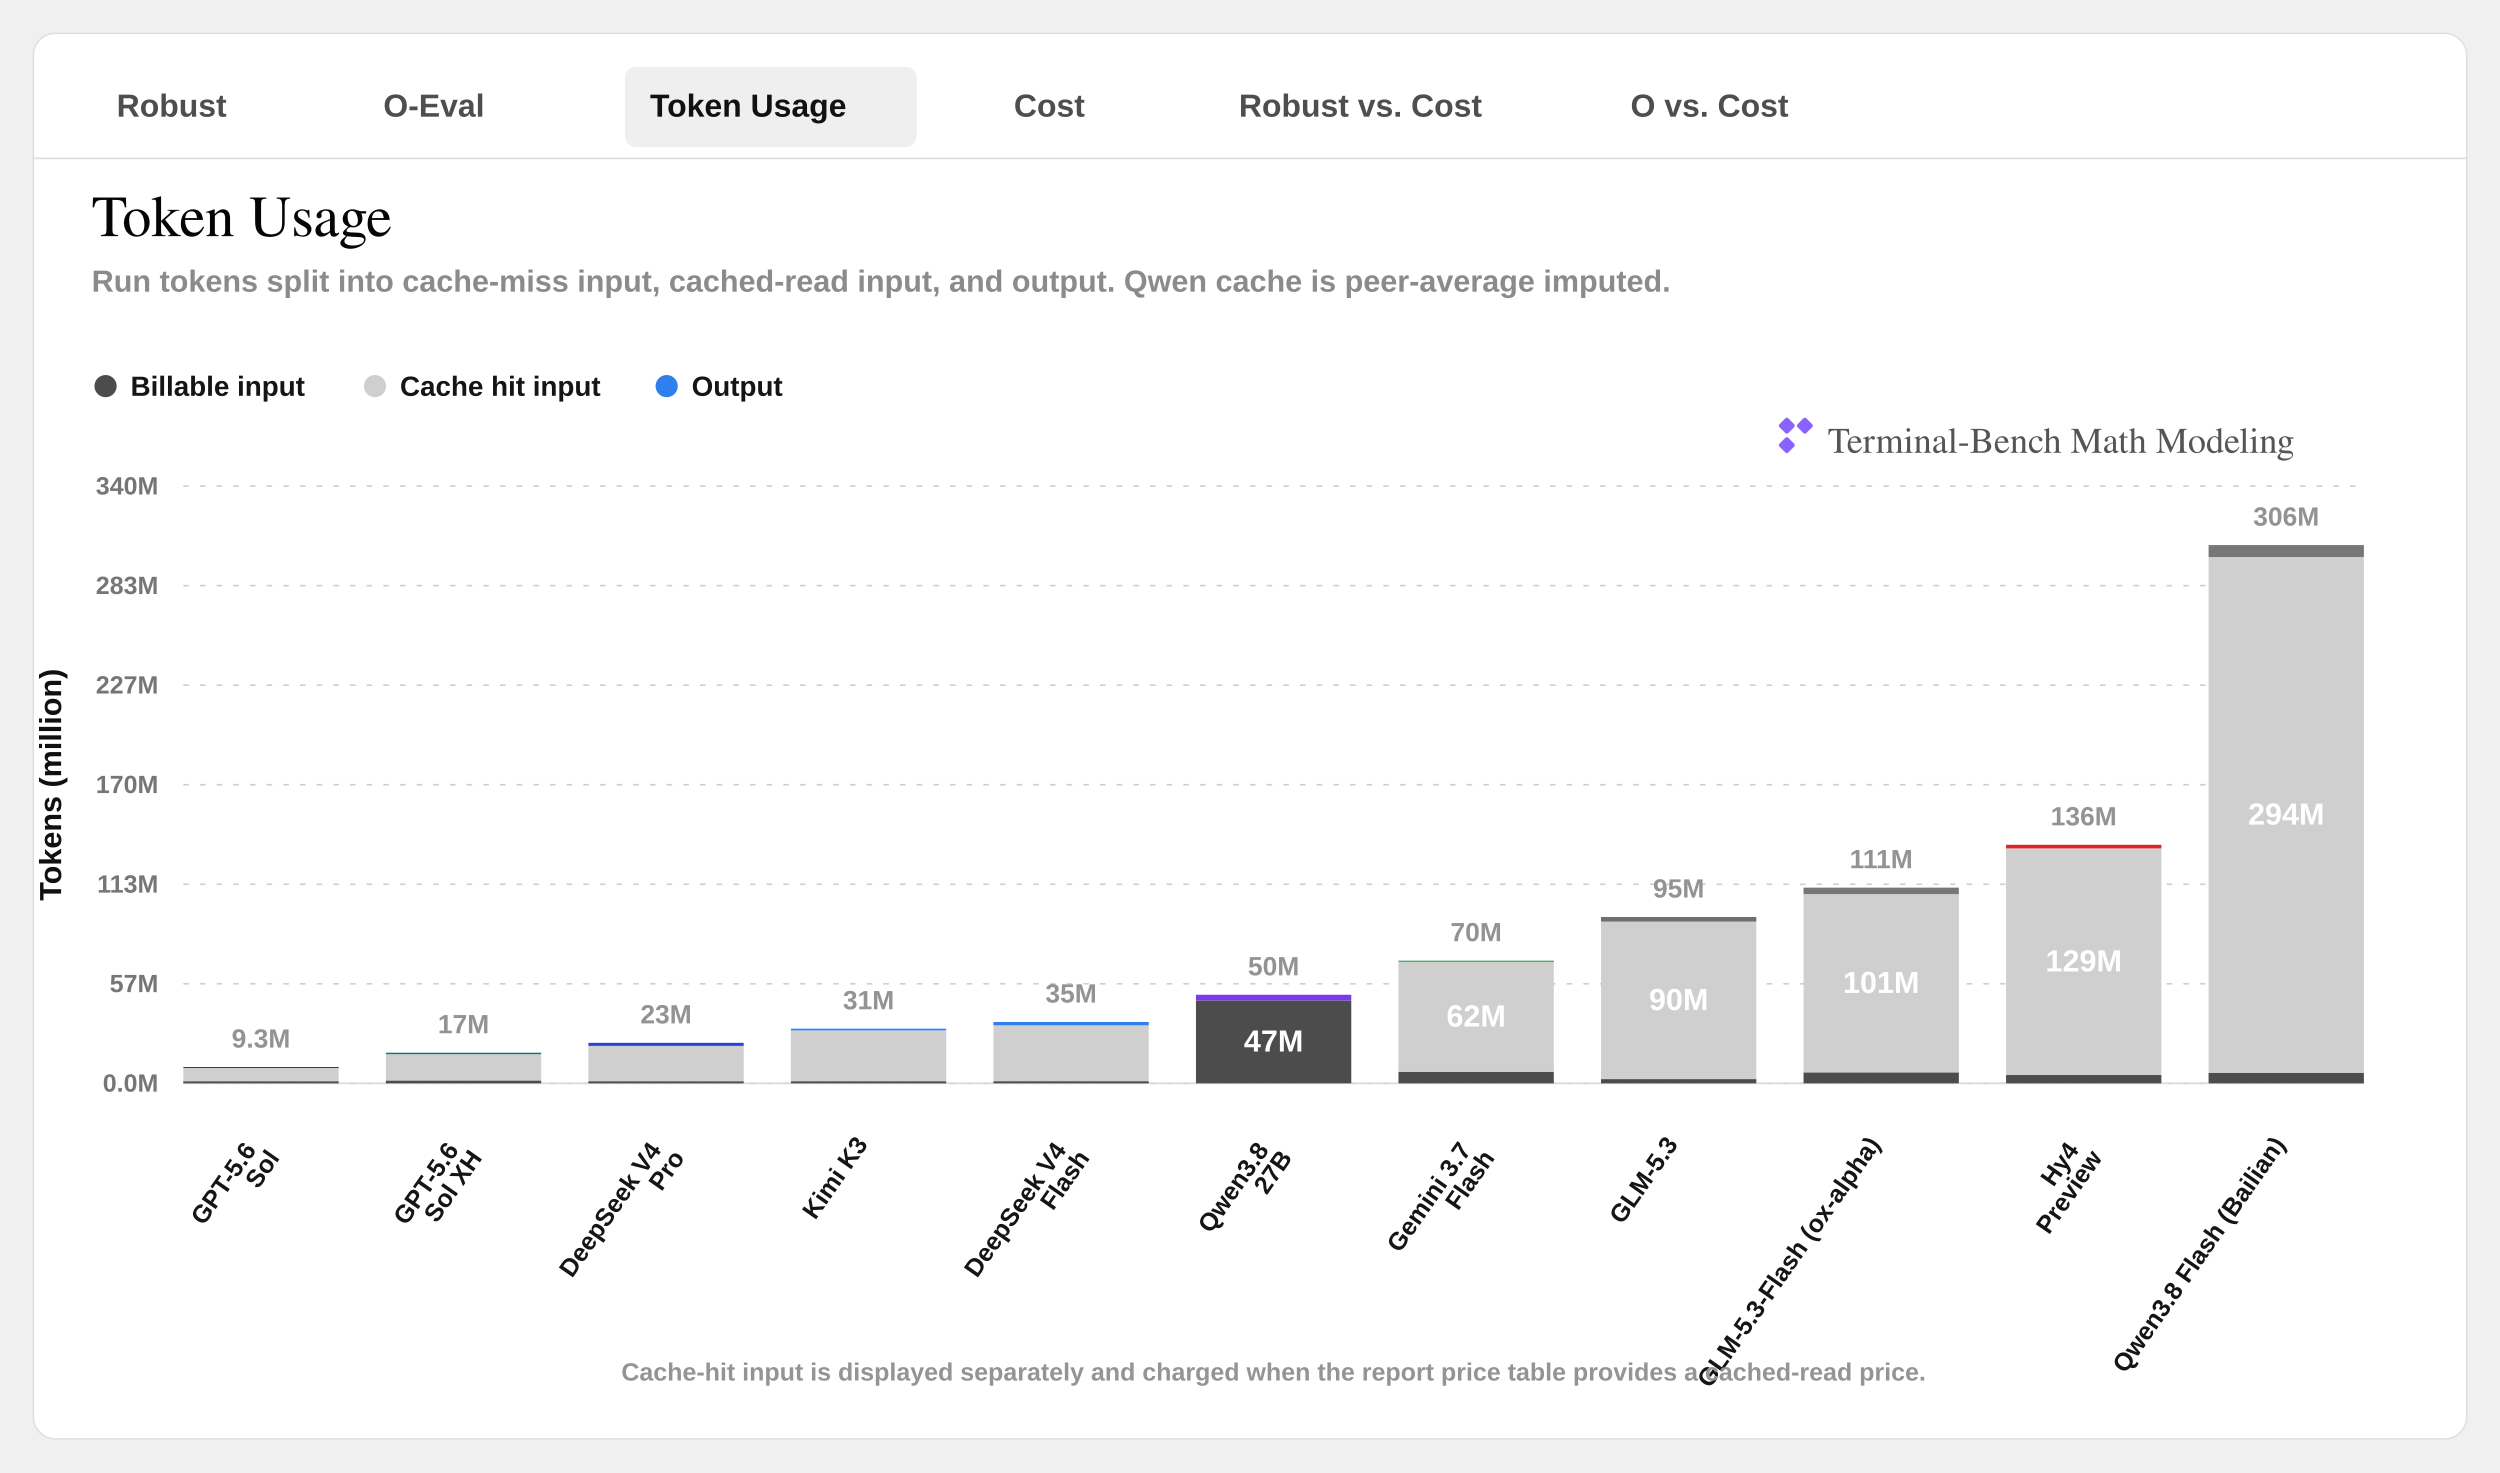
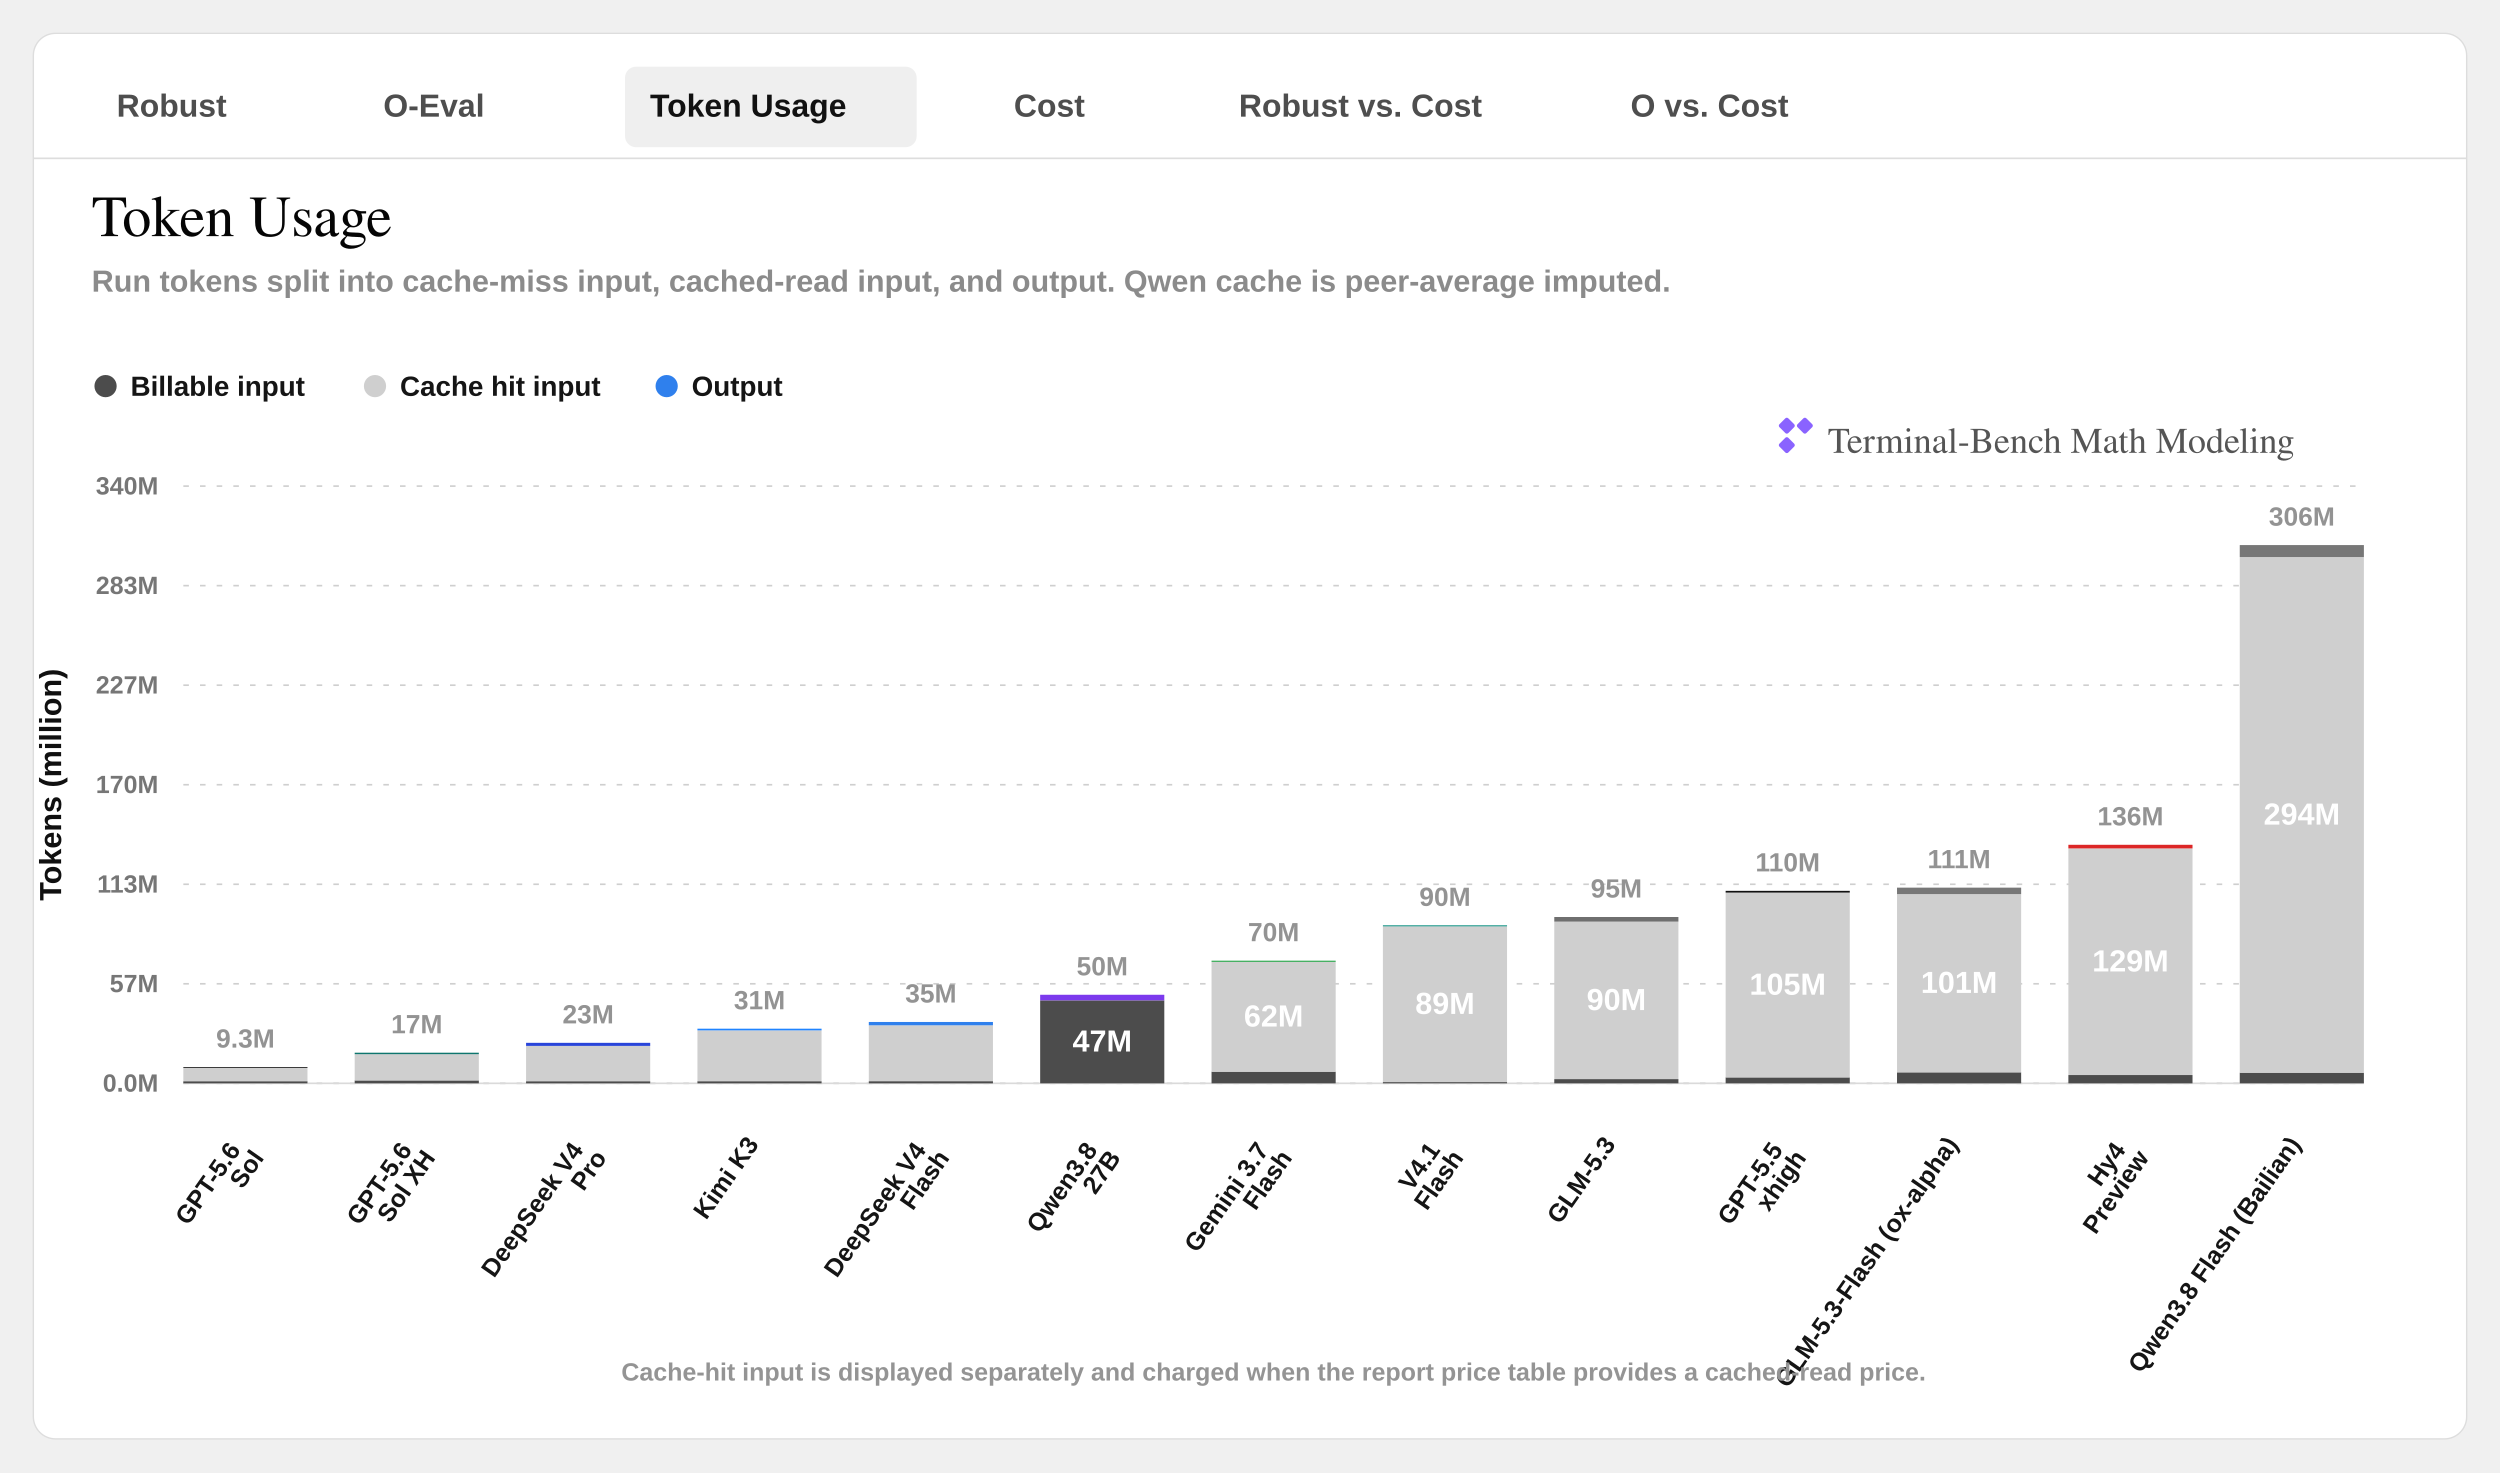
<svg xmlns="http://www.w3.org/2000/svg" width="1800" height="1060" viewBox="0 0 1800 1060" role="img">
  <style>
      .title { font-family: Georgia, Times, serif; font-size: 42px; fill: #050505; }
      .subtitle { font-family: Arial, Helvetica, sans-serif; font-size: 22px; fill: #8b8b8b; font-weight: 650; }
      .tab { font-family: Arial, Helvetica, sans-serif; font-size: 23px; fill: #4e4e4e; font-weight: 760; }
      .tab-active { fill: #111111; }
      .axis { font-family: Arial, Helvetica, sans-serif; font-size: 18px; fill: #767676; font-weight: 600; }
      .axis-title { font-family: Arial, Helvetica, sans-serif; font-size: 22px; fill: #101010; font-weight: 720; }
      .legend { font-family: Arial, Helvetica, sans-serif; font-size: 20px; fill: #151515; font-weight: 680; }
      .x-label { font-family: Arial, Helvetica, sans-serif; font-size: 18px; fill: #151515; font-weight: 650; }
      .bar-label { font-family: Arial, Helvetica, sans-serif; font-size: 22px; fill: #ffffff; font-weight: 800; }
      .top-label { font-family: Arial, Helvetica, sans-serif; font-size: 19px; fill: #939393; font-weight: 750; }
      .small-note { font-family: Arial, Helvetica, sans-serif; font-size: 18px; fill: #949494; font-weight: 650; }
      .point-label { font-family: Arial, Helvetica, sans-serif; font-size: 19px; fill: #4a4a4a; font-weight: 700; }
      .brand { font-family: Georgia, Times, serif; font-size: 26px; fill: #555555; }
    </style>
  <rect x="24.00" y="24.00" width="1752.00" height="1012.00" fill="#ffffff" stroke="#dddddd" rx="16.00" />
  <text x="84.00" y="84.00" text-anchor="start" class="tab">Robust</text>
  <text x="276.00" y="84.00" text-anchor="start" class="tab">O-Eval</text>
  <rect x="450.00" y="48.00" width="210.00" height="58.00" fill="#efefef" rx="8.00" />
  <text x="468.00" y="84.00" text-anchor="start" class="tab tab-active">Token Usage</text>
  <text x="730.00" y="84.00" text-anchor="start" class="tab">Cost</text>
  <text x="892.00" y="84.00" text-anchor="start" class="tab">Robust vs. Cost</text>
  <text x="1174.00" y="84.00" text-anchor="start" class="tab">O vs. Cost</text>
  <line x1="24.00" y1="114.00" x2="1776.00" y2="114.00" stroke="#dddddd" stroke-width="1.20" />
  <text x="66.00" y="170.00" text-anchor="start" class="title">Token Usage</text>
  <text x="66.00" y="210.00" text-anchor="start" class="subtitle">Run tokens split into cache-miss input, cached-read input, and output. Qwen cache is peer-average imputed.</text>
  <circle cx="76.00" cy="278.00" r="8.00" fill="#4c4c4c" />
  <text x="94.00" y="285.00" text-anchor="start" class="legend">Billable input</text>
  <circle cx="270.00" cy="278.00" r="8.00" fill="#cfcfcf" />
  <text x="288.00" y="285.00" text-anchor="start" class="legend">Cache hit input</text>
  <circle cx="480.00" cy="278.00" r="8.00" fill="#2f80ed" />
  <text x="498.00" y="285.00" text-anchor="start" class="legend">Output</text>
  <rect x="1282.00" y="302.00" width="9" height="9" rx="1.5" fill="#8a63ff" transform="rotate(-45 1286.50 306.50)" />
  <rect x="1295.00" y="302.00" width="9" height="9" rx="1.5" fill="#8a63ff" transform="rotate(-45 1299.50 306.50)" />
  <rect x="1282.00" y="316.00" width="9" height="9" rx="1.5" fill="#8a63ff" transform="rotate(-45 1286.50 320.50)" />
  <text x="1316.00" y="326.00" text-anchor="start" class="brand">Terminal-Bench Math Modeling</text>
  <line x1="132.00" y1="780.00" x2="1702.00" y2="780.00" stroke="#cfcfcf" stroke-width="1.20" stroke-dasharray="4 8" />
  <text x="114.00" y="786.00" text-anchor="end" class="axis">0.0M</text>
  <line x1="132.00" y1="708.33" x2="1702.00" y2="708.33" stroke="#cfcfcf" stroke-width="1.20" stroke-dasharray="4 8" />
  <text x="114.00" y="714.33" text-anchor="end" class="axis">57M</text>
  <line x1="132.00" y1="636.67" x2="1702.00" y2="636.67" stroke="#cfcfcf" stroke-width="1.20" stroke-dasharray="4 8" />
  <text x="114.00" y="642.67" text-anchor="end" class="axis">113M</text>
  <line x1="132.00" y1="565.00" x2="1702.00" y2="565.00" stroke="#cfcfcf" stroke-width="1.20" stroke-dasharray="4 8" />
  <text x="114.00" y="571.00" text-anchor="end" class="axis">170M</text>
  <line x1="132.00" y1="493.33" x2="1702.00" y2="493.33" stroke="#cfcfcf" stroke-width="1.20" stroke-dasharray="4 8" />
  <text x="114.00" y="499.33" text-anchor="end" class="axis">227M</text>
  <line x1="132.00" y1="421.67" x2="1702.00" y2="421.67" stroke="#cfcfcf" stroke-width="1.20" stroke-dasharray="4 8" />
  <text x="114.00" y="427.67" text-anchor="end" class="axis">283M</text>
  <line x1="132.00" y1="350.00" x2="1702.00" y2="350.00" stroke="#cfcfcf" stroke-width="1.20" stroke-dasharray="4 8" />
  <text x="114.00" y="356.00" text-anchor="end" class="axis">340M</text>
  <line x1="132.00" y1="780.00" x2="1702.00" y2="780.00" stroke="#dadada" stroke-width="1.20" />
  <text x="44.00" y="565.00" text-anchor="middle" class="axis-title" transform="rotate(-90 44.00 565.00)">Tokens (million)</text>
-   <rect x="132.00" y="778.47" width="111.82" height="1.53" fill="#4c4c4c" />
-   <rect x="132.00" y="768.90" width="111.82" height="9.57" fill="#cfcfcf" />
-   <rect x="132.00" y="768.27" width="111.82" height="0.63" fill="#202020" />
-   <text x="187.91" y="754.27" text-anchor="middle" class="top-label">9.3M</text>
-   <g transform="translate(187.91,824.00) rotate(-55)">
+   <rect x="132.00" y="778.47" width="89.38" height="1.53" fill="#4c4c4c" />
+   <rect x="132.00" y="768.90" width="89.38" height="9.57" fill="#cfcfcf" />
+   <rect x="132.00" y="768.27" width="89.38" height="0.63" fill="#202020" />
+   <text x="176.69" y="754.27" text-anchor="middle" class="top-label">9.3M</text>
+   <g transform="translate(176.69,824.00) rotate(-55)">
    <text class="x-label" text-anchor="end">
      <tspan x="0" dy="0">GPT-5.6</tspan>
      <tspan x="0" dy="17">Sol</tspan>
    </text>
  </g>
-   <rect x="277.82" y="777.89" width="111.82" height="2.11" fill="#4c4c4c" />
-   <rect x="277.82" y="759.01" width="111.82" height="18.88" fill="#cfcfcf" />
-   <rect x="277.82" y="757.95" width="111.82" height="1.06" fill="#0f766e" />
-   <text x="333.73" y="743.95" text-anchor="middle" class="top-label">17M</text>
-   <g transform="translate(333.73,824.00) rotate(-55)">
+   <rect x="255.38" y="777.89" width="89.38" height="2.11" fill="#4c4c4c" />
+   <rect x="255.38" y="759.01" width="89.38" height="18.88" fill="#cfcfcf" />
+   <rect x="255.38" y="757.95" width="89.38" height="1.06" fill="#0f766e" />
+   <text x="300.08" y="743.95" text-anchor="middle" class="top-label">17M</text>
+   <g transform="translate(300.08,824.00) rotate(-55)">
    <text class="x-label" text-anchor="end">
      <tspan x="0" dy="0">GPT-5.6</tspan>
      <tspan x="0" dy="17">Sol XH</tspan>
    </text>
  </g>
-   <rect x="423.64" y="778.47" width="111.82" height="1.53" fill="#4c4c4c" />
-   <rect x="423.64" y="753.05" width="111.82" height="25.42" fill="#cfcfcf" />
-   <rect x="423.64" y="750.84" width="111.82" height="2.21" fill="#2945d9" />
-   <text x="479.55" y="736.84" text-anchor="middle" class="top-label">23M</text>
-   <g transform="translate(479.55,824.00) rotate(-55)">
+   <rect x="378.77" y="778.47" width="89.38" height="1.53" fill="#4c4c4c" />
+   <rect x="378.77" y="753.05" width="89.38" height="25.42" fill="#cfcfcf" />
+   <rect x="378.77" y="750.84" width="89.38" height="2.21" fill="#2945d9" />
+   <text x="423.46" y="736.84" text-anchor="middle" class="top-label">23M</text>
+   <g transform="translate(423.46,824.00) rotate(-55)">
    <text class="x-label" text-anchor="end">
      <tspan x="0" dy="0">DeepSeek V4</tspan>
      <tspan x="0" dy="17">Pro</tspan>
    </text>
  </g>
-   <rect x="569.45" y="778.46" width="111.82" height="1.54" fill="#4c4c4c" />
-   <rect x="569.45" y="741.87" width="111.82" height="36.59" fill="#cfcfcf" />
-   <rect x="569.45" y="740.66" width="111.82" height="1.21" fill="#1f83ff" />
-   <text x="625.36" y="726.66" text-anchor="middle" class="top-label">31M</text>
-   <g transform="translate(625.36,824.00) rotate(-55)">
+   <rect x="502.15" y="778.46" width="89.38" height="1.54" fill="#4c4c4c" />
+   <rect x="502.15" y="741.87" width="89.38" height="36.59" fill="#cfcfcf" />
+   <rect x="502.15" y="740.66" width="89.38" height="1.21" fill="#1f83ff" />
+   <text x="546.85" y="726.66" text-anchor="middle" class="top-label">31M</text>
+   <g transform="translate(546.85,824.00) rotate(-55)">
    <text class="x-label" text-anchor="end">
      <tspan x="0" dy="0">Kimi K3</tspan>
    </text>
  </g>
-   <rect x="715.27" y="778.44" width="111.82" height="1.56" fill="#4c4c4c" />
-   <rect x="715.27" y="738.22" width="111.82" height="40.22" fill="#cfcfcf" />
-   <rect x="715.27" y="735.82" width="111.82" height="2.40" fill="#2f80ed" />
-   <text x="771.18" y="721.82" text-anchor="middle" class="top-label">35M</text>
-   <g transform="translate(771.18,824.00) rotate(-55)">
+   <rect x="625.54" y="778.44" width="89.38" height="1.56" fill="#4c4c4c" />
+   <rect x="625.54" y="738.22" width="89.38" height="40.22" fill="#cfcfcf" />
+   <rect x="625.54" y="735.82" width="89.38" height="2.40" fill="#2f80ed" />
+   <text x="670.23" y="721.82" text-anchor="middle" class="top-label">35M</text>
+   <g transform="translate(670.23,824.00) rotate(-55)">
    <text class="x-label" text-anchor="end">
      <tspan x="0" dy="0">DeepSeek V4</tspan>
      <tspan x="0" dy="17">Flash</tspan>
    </text>
  </g>
-   <rect x="861.09" y="720.25" width="111.82" height="59.75" fill="#4c4c4c" />
-   <text x="917.00" y="757.12" text-anchor="middle" class="bar-label" fill="#ffffff" font-size="19">47M</text>
-   <rect x="861.09" y="720.25" width="111.82" height="0.00" fill="#cfcfcf" />
-   <rect x="861.09" y="716.23" width="111.82" height="4.02" fill="#7c3aed" />
-   <text x="917.00" y="702.23" text-anchor="middle" class="top-label">50M</text>
-   <g transform="translate(917.00,824.00) rotate(-55)">
+   <rect x="748.92" y="720.25" width="89.38" height="59.75" fill="#4c4c4c" />
+   <text x="793.62" y="757.12" text-anchor="middle" class="bar-label" fill="#ffffff" font-size="19">47M</text>
+   <rect x="748.92" y="720.25" width="89.38" height="0.00" fill="#cfcfcf" />
+   <rect x="748.92" y="716.23" width="89.38" height="4.02" fill="#7c3aed" />
+   <text x="793.62" y="702.23" text-anchor="middle" class="top-label">50M</text>
+   <g transform="translate(793.62,824.00) rotate(-55)">
    <text class="x-label" text-anchor="end">
      <tspan x="0" dy="0">Qwen3.8</tspan>
      <tspan x="0" dy="17">27B</tspan>
    </text>
  </g>
-   <rect x="1006.91" y="771.61" width="111.82" height="8.39" fill="#4c4c4c" />
-   <rect x="1006.91" y="692.57" width="111.82" height="79.04" fill="#cfcfcf" />
-   <text x="1062.82" y="739.09" text-anchor="middle" class="bar-label" fill="#ffffff" font-size="19">62M</text>
-   <rect x="1006.91" y="691.68" width="111.82" height="0.89" fill="#34a853" />
-   <text x="1062.82" y="677.68" text-anchor="middle" class="top-label">70M</text>
-   <g transform="translate(1062.82,824.00) rotate(-55)">
+   <rect x="872.31" y="771.61" width="89.38" height="8.39" fill="#4c4c4c" />
+   <rect x="872.31" y="692.57" width="89.38" height="79.04" fill="#cfcfcf" />
+   <text x="917.00" y="739.09" text-anchor="middle" class="bar-label" fill="#ffffff" font-size="19">62M</text>
+   <rect x="872.31" y="691.68" width="89.38" height="0.89" fill="#34a853" />
+   <text x="917.00" y="677.68" text-anchor="middle" class="top-label">70M</text>
+   <g transform="translate(917.00,824.00) rotate(-55)">
    <text class="x-label" text-anchor="end">
      <tspan x="0" dy="0">Gemini 3.7</tspan>
      <tspan x="0" dy="17">Flash</tspan>
    </text>
  </g>
-   <rect x="1152.73" y="776.94" width="111.82" height="3.06" fill="#4c4c4c" />
-   <rect x="1152.73" y="663.58" width="111.82" height="113.37" fill="#cfcfcf" />
-   <text x="1208.64" y="727.26" text-anchor="middle" class="bar-label" fill="#ffffff" font-size="19">90M</text>
-   <rect x="1152.73" y="660.24" width="111.82" height="3.34" fill="#6f6f6f" />
-   <text x="1208.64" y="646.24" text-anchor="middle" class="top-label">95M</text>
-   <g transform="translate(1208.64,824.00) rotate(-55)">
+   <rect x="995.69" y="779.10" width="89.38" height="0.90" fill="#4c4c4c" />
+   <rect x="995.69" y="666.97" width="89.38" height="112.14" fill="#cfcfcf" />
+   <text x="1040.38" y="730.03" text-anchor="middle" class="bar-label" fill="#ffffff" font-size="19">89M</text>
+   <rect x="995.69" y="666.24" width="89.38" height="0.72" fill="#00897b" />
+   <text x="1040.38" y="652.24" text-anchor="middle" class="top-label">90M</text>
+   <g transform="translate(1040.38,824.00) rotate(-55)">
+     <text class="x-label" text-anchor="end">
+       <tspan x="0" dy="0">V4.1</tspan>
+       <tspan x="0" dy="17">Flash</tspan>
+     </text>
+   </g>
+   <rect x="1119.08" y="776.94" width="89.38" height="3.06" fill="#4c4c4c" />
+   <rect x="1119.08" y="663.58" width="89.38" height="113.37" fill="#cfcfcf" />
+   <text x="1163.77" y="727.26" text-anchor="middle" class="bar-label" fill="#ffffff" font-size="19">90M</text>
+   <rect x="1119.08" y="660.24" width="89.38" height="3.34" fill="#6f6f6f" />
+   <text x="1163.77" y="646.24" text-anchor="middle" class="top-label">95M</text>
+   <g transform="translate(1163.77,824.00) rotate(-55)">
    <text class="x-label" text-anchor="end">
      <tspan x="0" dy="0">GLM-5.3</tspan>
    </text>
  </g>
-   <rect x="1298.55" y="772.08" width="111.82" height="7.92" fill="#4c4c4c" />
-   <rect x="1298.55" y="643.76" width="111.82" height="128.33" fill="#cfcfcf" />
-   <text x="1354.45" y="714.92" text-anchor="middle" class="bar-label" fill="#ffffff" font-size="19">101M</text>
-   <rect x="1298.55" y="639.10" width="111.82" height="4.66" fill="#777777" />
-   <text x="1354.45" y="625.10" text-anchor="middle" class="top-label">111M</text>
-   <g transform="translate(1354.45,824.00) rotate(-55)">
+   <rect x="1242.46" y="775.72" width="89.38" height="4.28" fill="#4c4c4c" />
+   <rect x="1242.46" y="642.67" width="89.38" height="133.05" fill="#cfcfcf" />
+   <text x="1287.15" y="716.20" text-anchor="middle" class="bar-label" fill="#ffffff" font-size="19">105M</text>
+   <rect x="1242.46" y="641.41" width="89.38" height="1.26" fill="#111111" />
+   <text x="1287.15" y="627.41" text-anchor="middle" class="top-label">110M</text>
+   <g transform="translate(1287.15,824.00) rotate(-55)">
+     <text class="x-label" text-anchor="end">
+       <tspan x="0" dy="0">GPT-5.5</tspan>
+       <tspan x="0" dy="17">xhigh</tspan>
+     </text>
+   </g>
+   <rect x="1365.85" y="772.08" width="89.38" height="7.92" fill="#4c4c4c" />
+   <rect x="1365.85" y="643.76" width="89.38" height="128.33" fill="#cfcfcf" />
+   <text x="1410.54" y="714.92" text-anchor="middle" class="bar-label" fill="#ffffff" font-size="19">101M</text>
+   <rect x="1365.85" y="639.10" width="89.38" height="4.66" fill="#777777" />
+   <text x="1410.54" y="625.10" text-anchor="middle" class="top-label">111M</text>
+   <g transform="translate(1410.54,824.00) rotate(-55)">
    <text class="x-label" text-anchor="end">
      <tspan x="0" dy="0">GLM-5.3-Flash (ox-alpha)</tspan>
    </text>
  </g>
-   <rect x="1444.36" y="774.02" width="111.82" height="5.98" fill="#4c4c4c" />
-   <rect x="1444.36" y="610.87" width="111.82" height="163.15" fill="#cfcfcf" />
-   <text x="1500.27" y="699.44" text-anchor="middle" class="bar-label" fill="#ffffff" font-size="19">129M</text>
-   <rect x="1444.36" y="608.25" width="111.82" height="2.62" fill="#dc2626" />
-   <text x="1500.27" y="594.25" text-anchor="middle" class="top-label">136M</text>
-   <g transform="translate(1500.27,824.00) rotate(-55)">
+   <rect x="1489.23" y="774.02" width="89.38" height="5.98" fill="#4c4c4c" />
+   <rect x="1489.23" y="610.87" width="89.38" height="163.15" fill="#cfcfcf" />
+   <text x="1533.92" y="699.44" text-anchor="middle" class="bar-label" fill="#ffffff" font-size="19">129M</text>
+   <rect x="1489.23" y="608.25" width="89.38" height="2.62" fill="#dc2626" />
+   <text x="1533.92" y="594.25" text-anchor="middle" class="top-label">136M</text>
+   <g transform="translate(1533.92,824.00) rotate(-55)">
    <text class="x-label" text-anchor="end">
      <tspan x="0" dy="0">Hy4</tspan>
      <tspan x="0" dy="17">Preview</tspan>
    </text>
  </g>
-   <rect x="1590.18" y="772.34" width="111.82" height="7.66" fill="#4c4c4c" />
-   <rect x="1590.18" y="401.07" width="111.82" height="371.27" fill="#cfcfcf" />
-   <text x="1646.09" y="593.71" text-anchor="middle" class="bar-label" fill="#ffffff" font-size="19">294M</text>
-   <rect x="1590.18" y="392.45" width="111.82" height="8.62" fill="#777777" />
-   <text x="1646.09" y="378.45" text-anchor="middle" class="top-label">306M</text>
-   <g transform="translate(1646.09,824.00) rotate(-55)">
+   <rect x="1612.62" y="772.34" width="89.38" height="7.66" fill="#4c4c4c" />
+   <rect x="1612.62" y="401.07" width="89.38" height="371.27" fill="#cfcfcf" />
+   <text x="1657.31" y="593.71" text-anchor="middle" class="bar-label" fill="#ffffff" font-size="19">294M</text>
+   <rect x="1612.62" y="392.45" width="89.38" height="8.62" fill="#777777" />
+   <text x="1657.31" y="378.45" text-anchor="middle" class="top-label">306M</text>
+   <g transform="translate(1657.31,824.00) rotate(-55)">
    <text class="x-label" text-anchor="end">
      <tspan x="0" dy="0">Qwen3.8 Flash (Bailian)</tspan>
    </text>
  </g>
  <text x="917.00" y="994.00" text-anchor="middle" class="small-note">Cache-hit input is displayed separately and charged when the report price table provides a cached-read price.</text>
</svg>
